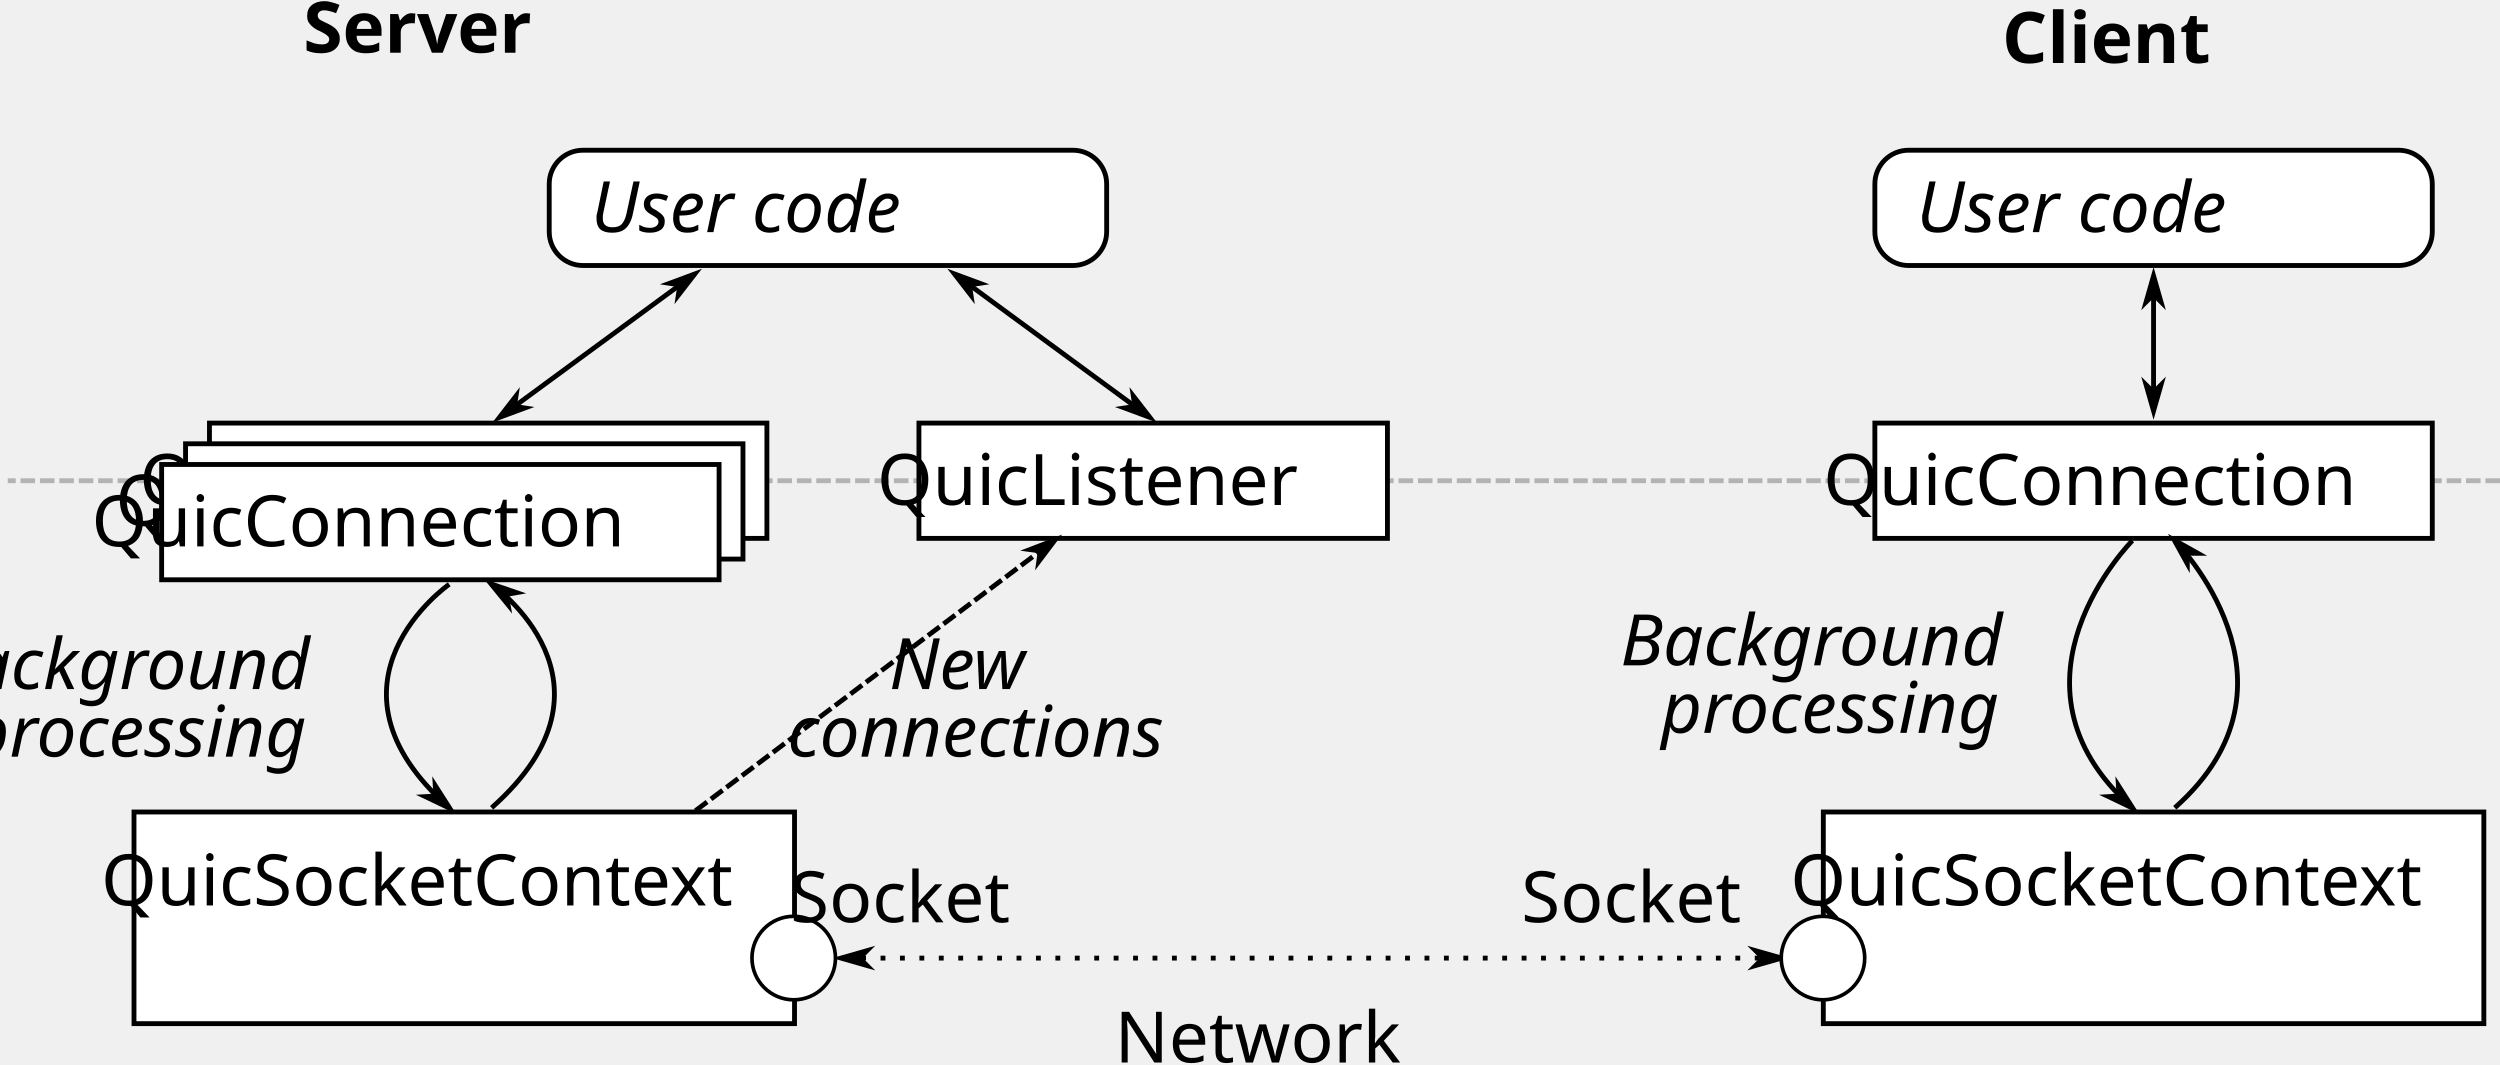
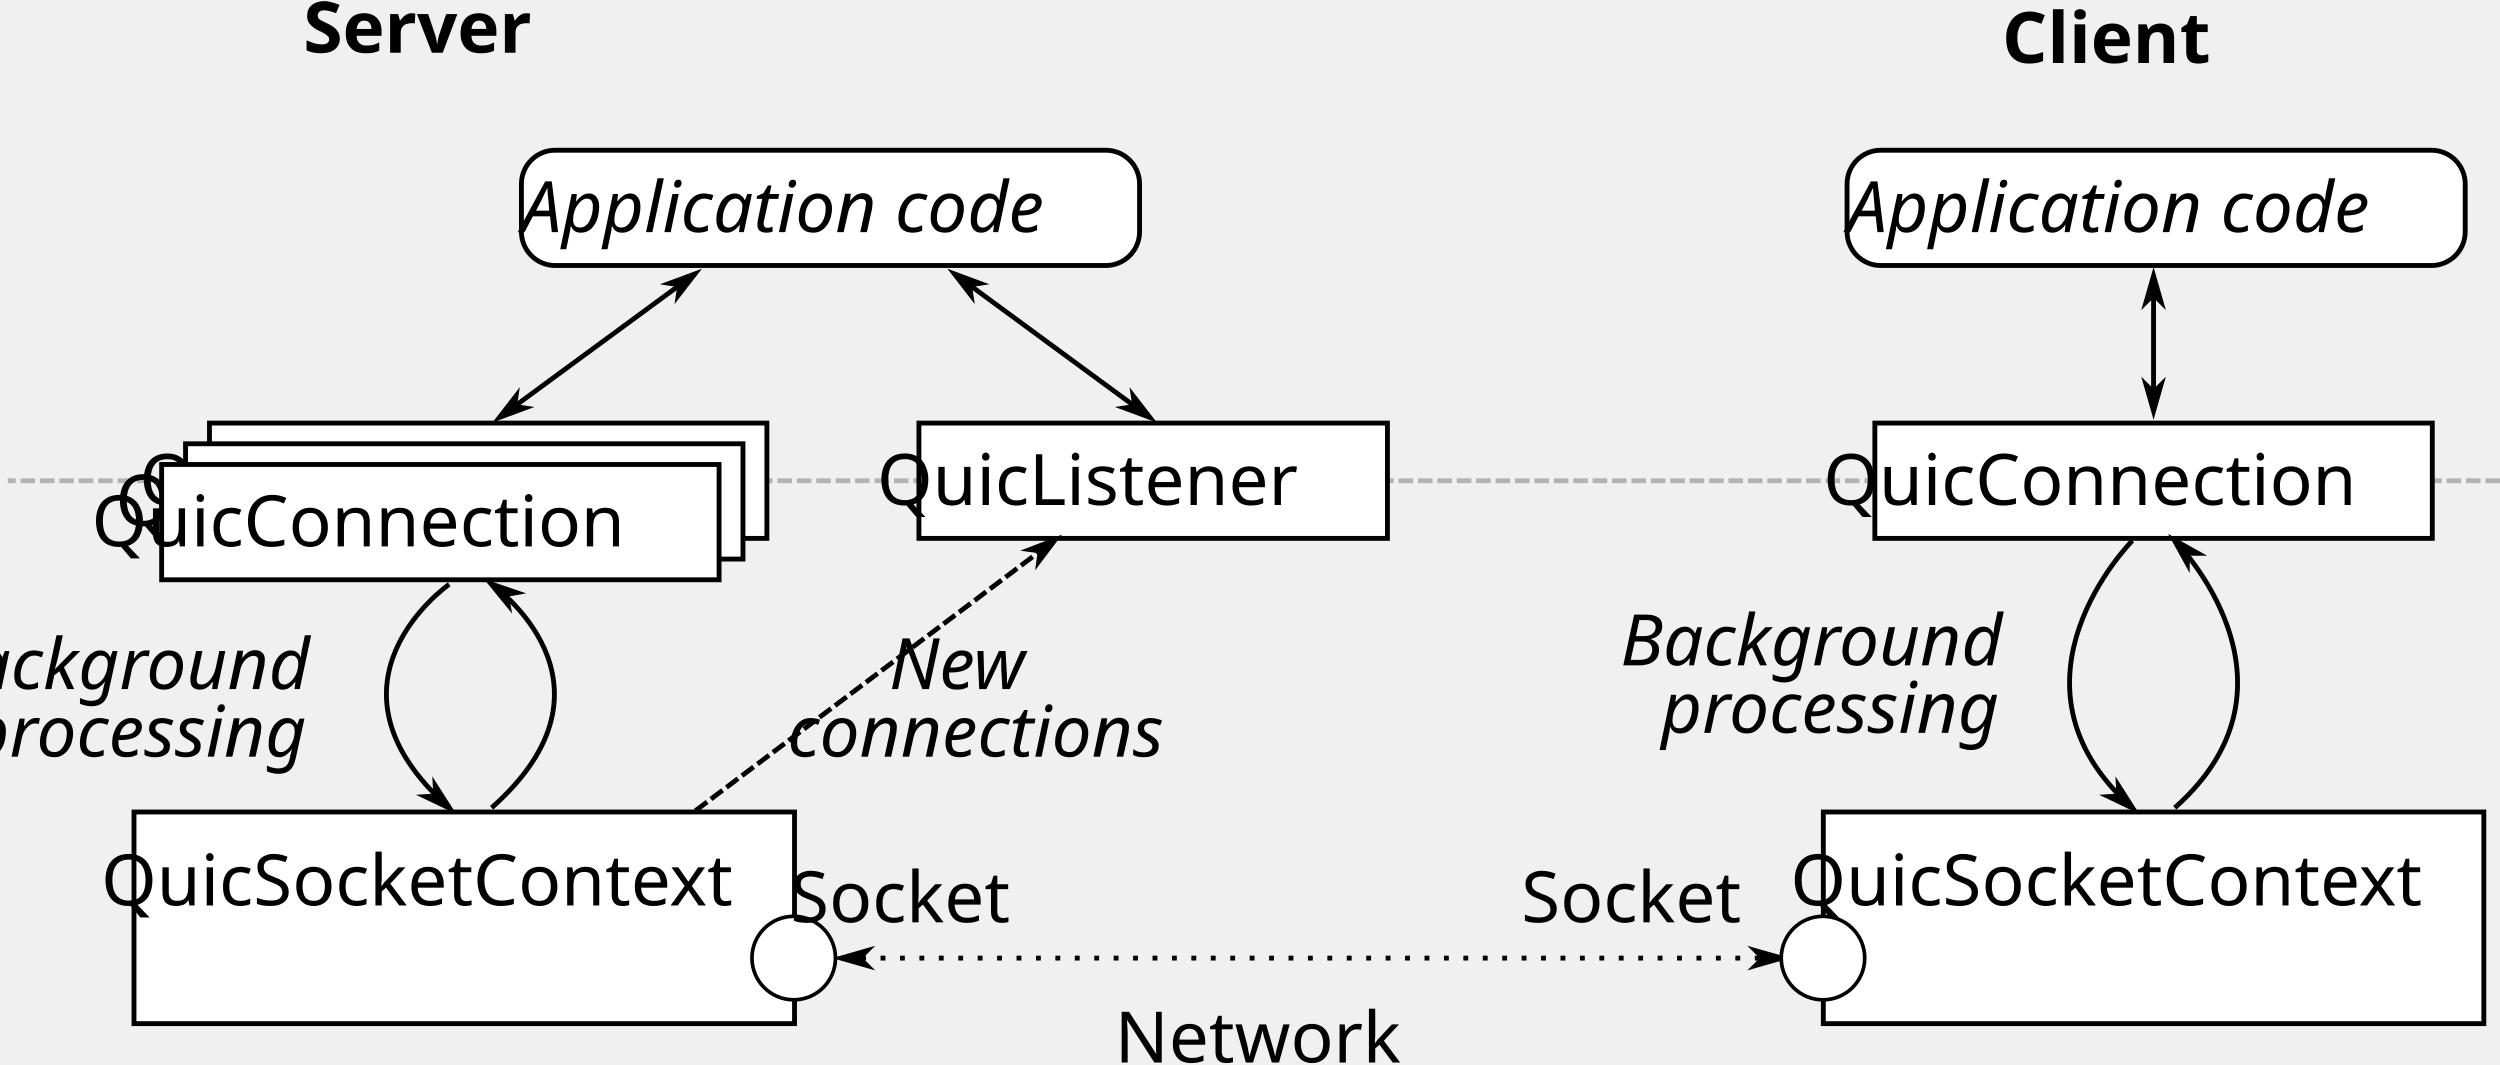
<svg xmlns="http://www.w3.org/2000/svg" width="136.407mm" height="58.062mm" viewBox="0 0 136.407 58.062" version="1.1" id="svg8">
  <defs id="defs2">
    <marker style="overflow:visible" id="marker2429" refX="0" refY="0" orient="auto">
      <path transform="matrix(-0.4,0,0,-0.4,-4,0)" style="fill:#000000;fill-opacity:1;fill-rule:evenodd;stroke:#000000;stroke-width:1pt;stroke-opacity:1" d="M 0,0 5,-5 -12.5,0 5,5 Z" id="path2427" />
    </marker>
    <marker style="overflow:visible" id="marker2347" refX="0" refY="0" orient="auto">
      <path transform="matrix(0.4,0,0,0.4,4,0)" style="fill:#000000;fill-opacity:1;fill-rule:evenodd;stroke:#000000;stroke-width:1pt;stroke-opacity:1" d="M 0,0 5,-5 -12.5,0 5,5 Z" id="path2345" />
    </marker>
    <marker style="overflow:visible" id="marker2067" refX="0" refY="0" orient="auto">
      <path transform="matrix(-0.4,0,0,-0.4,-4,0)" style="fill:#000000;fill-opacity:1;fill-rule:evenodd;stroke:#000000;stroke-width:1pt;stroke-opacity:1" d="M 0,0 5,-5 -12.5,0 5,5 Z" id="path2065" />
    </marker>
    <marker style="overflow:visible" id="marker1821" refX="0" refY="0" orient="auto">
      <path transform="matrix(-0.4,0,0,-0.4,-4,0)" style="fill:#000000;fill-opacity:1;fill-rule:evenodd;stroke:#000000;stroke-width:1pt;stroke-opacity:1" d="M 0,0 5,-5 -12.5,0 5,5 Z" id="path1819" />
    </marker>
    <marker style="overflow:visible" id="marker1811" refX="0" refY="0" orient="auto">
      <path transform="matrix(0.4,0,0,0.4,4,0)" style="fill:#000000;fill-opacity:1;fill-rule:evenodd;stroke:#000000;stroke-width:1pt;stroke-opacity:1" d="M 0,0 5,-5 -12.5,0 5,5 Z" id="path1809" />
    </marker>
    <marker style="overflow:visible" id="marker1629" refX="0" refY="0" orient="auto">
      <path transform="matrix(-0.4,0,0,-0.4,-4,0)" style="fill:#000000;fill-opacity:1;fill-rule:evenodd;stroke:#000000;stroke-width:1pt;stroke-opacity:1" d="M 0,0 5,-5 -12.5,0 5,5 Z" id="path1627" />
    </marker>
    <marker style="overflow:visible" id="marker1619" refX="0" refY="0" orient="auto">
      <path transform="matrix(0.4,0,0,0.4,4,0)" style="fill:#000000;fill-opacity:1;fill-rule:evenodd;stroke:#000000;stroke-width:1pt;stroke-opacity:1" d="M 0,0 5,-5 -12.5,0 5,5 Z" id="path1617" />
    </marker>
    <marker style="overflow:visible" id="marker1451" refX="0" refY="0" orient="auto">
      <path transform="matrix(-0.4,0,0,-0.4,-4,0)" style="fill:#000000;fill-opacity:1;fill-rule:evenodd;stroke:#000000;stroke-width:1pt;stroke-opacity:1" d="M 0,0 5,-5 -12.5,0 5,5 Z" id="path1449" />
    </marker>
    <marker style="overflow:visible" id="marker1441" refX="0" refY="0" orient="auto">
      <path transform="matrix(0.4,0,0,0.4,4,0)" style="fill:#000000;fill-opacity:1;fill-rule:evenodd;stroke:#000000;stroke-width:1pt;stroke-opacity:1" d="M 0,0 5,-5 -12.5,0 5,5 Z" id="path1439" />
    </marker>
    <marker style="overflow:visible" id="Arrow1Mstart" refX="0" refY="0" orient="auto">
      <path transform="matrix(0.4,0,0,0.4,4,0)" style="fill:#000000;fill-opacity:1;fill-rule:evenodd;stroke:#000000;stroke-width:1pt;stroke-opacity:1" d="M 0,0 5,-5 -12.5,0 5,5 Z" id="path1007" />
    </marker>
    <marker style="overflow:visible" id="Arrow1Mend" refX="0" refY="0" orient="auto">
      <path transform="matrix(-0.4,0,0,-0.4,-4,0)" style="fill:#000000;fill-opacity:1;fill-rule:evenodd;stroke:#000000;stroke-width:1pt;stroke-opacity:1" d="M 0,0 5,-5 -12.5,0 5,5 Z" id="path1010" />
    </marker>
    <marker style="overflow:visible" id="marker2627" refX="0" refY="0" orient="auto">
      <path transform="matrix(0.4,0,0,0.4,4,0)" style="fill:#000000;fill-opacity:1;fill-rule:evenodd;stroke:#000000;stroke-width:1pt;stroke-opacity:1" d="M 0,0 5,-5 -12.5,0 5,5 Z" id="path2625" />
    </marker>
    <marker style="overflow:visible" id="marker2637" refX="0" refY="0" orient="auto">
      <path transform="matrix(-0.4,0,0,-0.4,-4,0)" style="fill:#000000;fill-opacity:1;fill-rule:evenodd;stroke:#000000;stroke-width:1pt;stroke-opacity:1" d="M 0,0 5,-5 -12.5,0 5,5 Z" id="path2635" />
    </marker>
    <marker style="overflow:visible" id="marker2347-3" refX="0" refY="0" orient="auto">
      <path transform="matrix(0.4,0,0,0.4,4,0)" style="fill:#000000;fill-opacity:1;fill-rule:evenodd;stroke:#000000;stroke-width:1pt;stroke-opacity:1" d="M 0,0 5,-5 -12.5,0 5,5 Z" id="path2345-8" />
    </marker>
    <marker style="overflow:visible" id="marker2429-5" refX="0" refY="0" orient="auto">
      <path transform="matrix(-0.4,0,0,-0.4,-4,0)" style="fill:#000000;fill-opacity:1;fill-rule:evenodd;stroke:#000000;stroke-width:1pt;stroke-opacity:1" d="M 0,0 5,-5 -12.5,0 5,5 Z" id="path2427-6" />
    </marker>
  </defs>
  <g id="layer1" transform="translate(-12.75282,5.172598)">
    <path style="fill:#b3b3b3;stroke:#b3b3b3;stroke-width:0.265;stroke-linecap:butt;stroke-linejoin:miter;stroke-miterlimit:4;stroke-dasharray:0.794, 0.265;stroke-dashoffset:0;stroke-opacity:1" d="M 149.16,21.058 H 13.177" id="path2201" />
    <text xml:space="preserve" style="font-size:3.528px;line-height:1.25;font-family:sans-serif;-inkscape-font-specification:sans-serif;letter-spacing:0px;stroke-width:0.265" x="37.19" y="33.547" id="text835">
      <tspan id="tspan833" x="37.19" y="33.547" style="stroke-width:0.265" />
    </text>
    <text xml:space="preserve" style="font-style:normal;font-variant:normal;font-weight:bold;font-stretch:normal;font-size:3.881px;line-height:1.25;font-family:sans-serif;-inkscape-font-specification:'sans-serif Bold';text-align:center;letter-spacing:0px;text-anchor:middle;stroke-width:0.265" x="38.059" y="-2.297" id="text855">
      <tspan id="tspan853" x="38.059" y="-2.297" style="font-style:normal;font-variant:normal;font-weight:bold;font-stretch:normal;font-family:sans-serif;-inkscape-font-specification:'sans-serif Bold';stroke-width:0.265">Server</tspan>
    </text>
    <text xml:space="preserve" style="font-style:normal;font-variant:normal;font-weight:bold;font-stretch:normal;font-size:3.881px;line-height:1.25;font-family:sans-serif;-inkscape-font-specification:'sans-serif Bold';text-align:center;letter-spacing:0px;text-anchor:middle;stroke-width:0.265" x="130.203" y="-1.733" id="text859">
      <tspan id="tspan857" x="130.203" y="-1.733" style="font-style:normal;font-variant:normal;font-weight:bold;font-stretch:normal;font-family:sans-serif;-inkscape-font-specification:'sans-serif Bold';stroke-width:0.265">Client</tspan>
    </text>
    <path style="fill:none;stroke:#000000;stroke-width:0.265;stroke-linecap:butt;stroke-linejoin:miter;stroke-miterlimit:4;stroke-dasharray:0.265, 0.795;stroke-dashoffset:0;stroke-opacity:1;marker-start:url(#marker1811);marker-end:url(#marker2067)" d="m 58.678,47.104 h 51.244" id="path904" />
    <rect style="fill:#ffffff;stroke:#000000;stroke-width:0.265;stroke-miterlimit:4;stroke-dasharray:none;stroke-dashoffset:0" id="rect979" width="36.04" height="11.548" x="20.064" y="39.132" />
    <text xml:space="preserve" style="font-style:normal;font-variant:normal;font-weight:normal;font-stretch:normal;font-size:3.881px;line-height:1.25;font-family:sans-serif;-inkscape-font-specification:sans-serif;text-align:center;letter-spacing:0px;text-anchor:middle;stroke-width:0.265" x="38.026" y="44.232" id="text983">
      <tspan id="tspan981" x="38.026" y="44.232" style="font-style:normal;font-variant:normal;font-weight:normal;font-stretch:normal;font-family:sans-serif;-inkscape-font-specification:sans-serif;stroke-width:0.265">QuicSocketContext</tspan>
    </text>
    <circle style="fill:#ffffff;stroke:#000000;stroke-width:0.2" id="path887" cx="56.06" cy="47.102" r="2.278" />
    <rect style="fill:#ffffff;stroke:#000000;stroke-width:0.265;stroke-miterlimit:4;stroke-dasharray:none;stroke-dashoffset:0" id="rect964" width="36.04" height="11.548" x="112.238" y="39.132" />
    <text xml:space="preserve" style="font-style:normal;font-variant:normal;font-weight:normal;font-stretch:normal;font-size:3.881px;line-height:1.25;font-family:sans-serif;-inkscape-font-specification:sans-serif;text-align:center;letter-spacing:0px;text-anchor:middle;stroke-width:0.265" x="130.199" y="44.232" id="text908">
      <tspan id="tspan906" x="130.199" y="44.232" style="font-style:normal;font-variant:normal;font-weight:normal;font-stretch:normal;font-family:sans-serif;-inkscape-font-specification:sans-serif;stroke-width:0.265">QuicSocketContext</tspan>
    </text>
    <text xml:space="preserve" style="font-style:normal;font-variant:normal;font-weight:normal;font-stretch:normal;font-size:3.881px;line-height:1.25;font-family:sans-serif;-inkscape-font-specification:sans-serif;text-align:center;letter-spacing:0px;text-anchor:middle;stroke-width:0.265" x="104.278" y="45.151" id="text898">
      <tspan id="tspan896" x="104.278" y="45.151" style="font-style:normal;font-variant:normal;font-weight:normal;font-stretch:normal;font-family:sans-serif;-inkscape-font-specification:sans-serif;stroke-width:0.265">Socket</tspan>
    </text>
    <circle style="fill:#ffffff;stroke:#000000;stroke-width:0.2" id="circle900" cx="112.219" cy="47.102" r="2.278" />
    <text xml:space="preserve" style="font-style:normal;font-variant:normal;font-weight:normal;font-stretch:normal;font-size:3.881px;line-height:1.25;font-family:sans-serif;-inkscape-font-specification:sans-serif;text-align:center;letter-spacing:0px;text-anchor:middle;stroke-width:0.265" x="83.906" y="52.8" id="text920">
      <tspan id="tspan918" x="83.906" y="52.8" style="font-style:normal;font-variant:normal;font-weight:normal;font-stretch:normal;font-family:sans-serif;-inkscape-font-specification:sans-serif;text-align:center;text-anchor:middle;stroke-width:0.265">Network</tspan>
    </text>
    <g id="g933" transform="translate(69.2602,2.252907)">
      <rect style="fill:#ffffff;stroke:#000000;stroke-width:0.265;stroke-miterlimit:4;stroke-dasharray:none;stroke-dashoffset:0" id="rect924" width="30.415" height="6.291" x="45.79" y="15.659" />
      <text xml:space="preserve" style="font-style:normal;font-variant:normal;font-weight:normal;font-stretch:normal;font-size:3.881px;line-height:1.25;font-family:sans-serif;-inkscape-font-specification:sans-serif;text-align:center;letter-spacing:0px;text-anchor:middle;stroke-width:0.265" x="61.057" y="20.128" id="text928">
        <tspan id="tspan926" x="61.057" y="20.128" style="font-style:normal;font-variant:normal;font-weight:normal;font-stretch:normal;font-family:sans-serif;-inkscape-font-specification:sans-serif;stroke-width:0.265">QuicConnection</tspan>
      </text>
    </g>
    <g id="g962" transform="translate(-3.785718,-11.50204)">
      <rect style="fill:#ffffff;stroke:#000000;stroke-width:0.265;stroke-miterlimit:4;stroke-dasharray:none;stroke-dashoffset:0" id="rect948" width="25.563" height="6.291" x="66.678" y="29.414" />
      <text xml:space="preserve" style="font-style:normal;font-variant:normal;font-weight:normal;font-stretch:normal;font-size:3.881px;line-height:1.25;font-family:sans-serif;-inkscape-font-specification:sans-serif;text-align:center;letter-spacing:0px;text-anchor:middle;stroke-width:0.265" x="79.409" y="33.883" id="text952">
        <tspan id="tspan950" x="79.409" y="33.883" style="font-style:normal;font-variant:normal;font-weight:normal;font-stretch:normal;font-family:sans-serif;-inkscape-font-specification:sans-serif;stroke-width:0.265">QuicListener</tspan>
      </text>
    </g>
    <text xml:space="preserve" style="font-style:normal;font-variant:normal;font-weight:normal;font-stretch:normal;font-size:3.881px;line-height:1.25;font-family:sans-serif;-inkscape-font-specification:sans-serif;text-align:center;letter-spacing:0px;text-anchor:middle;stroke-width:0.265" x="64.387" y="45.151" id="text989">
      <tspan id="tspan987" x="64.387" y="45.151" style="font-style:normal;font-variant:normal;font-weight:normal;font-stretch:normal;font-family:sans-serif;-inkscape-font-specification:sans-serif;stroke-width:0.265">Socket</tspan>
    </text>
    <g id="g1359" transform="translate(0.2309079)">
      <path style="fill:none;stroke:#000000;stroke-width:0.265px;stroke-linecap:butt;stroke-linejoin:miter;stroke-opacity:1;marker-start:url(#Arrow1Mstart)" d="m 131.183,24.325 c 0,0 7.71,7.753 0,14.578" id="path997" />
      <path style="fill:none;stroke:#000000;stroke-width:0.265px;stroke-linecap:butt;stroke-linejoin:miter;stroke-opacity:1;marker-end:url(#Arrow1Mend)" d="m 128.87,24.325 c 0,0 -7.71,7.753 0,14.578" id="path999" />
    </g>
    <g id="g1585" transform="translate(-29.15556,0.8192935)">
      <g id="g938" transform="translate(7.546978,1.433614)">
        <rect style="fill:#ffffff;stroke:#000000;stroke-width:0.265;stroke-miterlimit:4;stroke-dasharray:none;stroke-dashoffset:0" id="rect922" width="30.415" height="6.291" x="45.79" y="15.659" />
        <text xml:space="preserve" style="font-style:normal;font-variant:normal;font-weight:normal;font-stretch:normal;font-size:3.881px;line-height:1.25;font-family:sans-serif;-inkscape-font-specification:sans-serif;text-align:center;letter-spacing:0px;text-anchor:middle;stroke-width:0.265" x="61.057" y="20.128" id="text912">
          <tspan id="tspan910" x="61.057" y="20.128" style="font-style:normal;font-variant:normal;font-weight:normal;font-stretch:normal;font-family:sans-serif;-inkscape-font-specification:sans-serif;stroke-width:0.265">QuicConnection</tspan>
        </text>
      </g>
      <g id="g946" transform="translate(6.242521,2.563058)">
        <rect style="fill:#ffffff;stroke:#000000;stroke-width:0.265;stroke-miterlimit:4;stroke-dasharray:none;stroke-dashoffset:0" id="rect940" width="30.415" height="6.291" x="45.79" y="15.659" />
        <text xml:space="preserve" style="font-style:normal;font-variant:normal;font-weight:normal;font-stretch:normal;font-size:3.881px;line-height:1.25;font-family:sans-serif;-inkscape-font-specification:sans-serif;text-align:center;letter-spacing:0px;text-anchor:middle;stroke-width:0.265" x="61.057" y="20.128" id="text944">
          <tspan id="tspan942" x="61.057" y="20.128" style="font-style:normal;font-variant:normal;font-weight:normal;font-stretch:normal;font-family:sans-serif;-inkscape-font-specification:sans-serif;stroke-width:0.265">QuicConnection</tspan>
        </text>
      </g>
      <g id="g1571" transform="translate(4.938058,3.692502)">
        <rect style="fill:#ffffff;stroke:#000000;stroke-width:0.265;stroke-miterlimit:4;stroke-dasharray:none;stroke-dashoffset:0" id="rect1565" width="30.415" height="6.291" x="45.79" y="15.659" />
        <text xml:space="preserve" style="font-style:normal;font-variant:normal;font-weight:normal;font-stretch:normal;font-size:3.881px;line-height:1.25;font-family:sans-serif;-inkscape-font-specification:sans-serif;text-align:center;letter-spacing:0px;text-anchor:middle;stroke-width:0.265" x="61.057" y="20.128" id="text1569">
          <tspan id="tspan1567" x="61.057" y="20.128" style="font-style:normal;font-variant:normal;font-weight:normal;font-stretch:normal;font-family:sans-serif;-inkscape-font-specification:sans-serif;stroke-width:0.265">QuicConnection</tspan>
        </text>
      </g>
    </g>
    <g id="g1615" transform="translate(-91.60663)">
      <path style="fill:none;stroke:#000000;stroke-width:0.265px;stroke-linecap:butt;stroke-linejoin:miter;stroke-opacity:1;marker-start:url(#marker1619)" d="m 131.183,26.708 c 0,0 7.71,5.37 0,12.195" id="path1611" />
      <path style="fill:none;stroke:#000000;stroke-width:0.265px;stroke-linecap:butt;stroke-linejoin:miter;stroke-opacity:1;marker-end:url(#marker1629)" d="m 128.87,26.708 c 0,0 -7.71,5.37 0,12.195" id="path1613" />
    </g>
    <text xml:space="preserve" style="font-style:normal;font-variant:normal;font-weight:normal;font-stretch:normal;font-size:3.881px;line-height:0.95;font-family:sans-serif;-inkscape-font-specification:sans-serif;text-align:center;letter-spacing:0px;text-anchor:middle;stroke-width:0.265" x="115.126" y="31.129" id="text1723">
      <tspan id="tspan1721" x="115.126" y="31.129" style="font-style:italic;font-variant:normal;font-weight:normal;font-stretch:normal;font-family:sans-serif;-inkscape-font-specification:'sans-serif Italic';stroke-width:0.265">Background</tspan>
      <tspan x="115.126" y="34.815" style="font-style:italic;font-variant:normal;font-weight:normal;font-stretch:normal;font-family:sans-serif;-inkscape-font-specification:'sans-serif Italic';stroke-width:0.265" id="tspan1727">processing</tspan>
    </text>
    <text xml:space="preserve" style="font-style:normal;font-variant:normal;font-weight:normal;font-stretch:normal;font-size:3.881px;line-height:0.95;font-family:sans-serif;-inkscape-font-specification:sans-serif;text-align:center;letter-spacing:0px;text-anchor:middle;stroke-width:0.265" x="22.77" y="32.425" id="text1753">
      <tspan id="tspan1749" x="22.77" y="32.425" style="font-style:italic;font-variant:normal;font-weight:normal;font-stretch:normal;font-family:sans-serif;-inkscape-font-specification:'sans-serif Italic';stroke-width:0.265">Background</tspan>
      <tspan x="22.77" y="36.112" style="font-style:italic;font-variant:normal;font-weight:normal;font-stretch:normal;font-family:sans-serif;-inkscape-font-specification:'sans-serif Italic';stroke-width:0.265" id="tspan1751">processing</tspan>
    </text>
    <g id="g1807" transform="translate(-76.68062)">
      <path style="fill:none;stroke:#000000;stroke-width:0.265;stroke-linecap:butt;stroke-linejoin:miter;stroke-miterlimit:4;stroke-dasharray:0.794, 0.265;stroke-dashoffset:0;stroke-opacity:1;marker-end:url(#marker1821)" d="M 127.379,39.062 146.969,24.308" id="path2041" />
    </g>
    <text xml:space="preserve" style="font-style:normal;font-variant:normal;font-weight:normal;font-stretch:normal;font-size:3.881px;line-height:0.95;font-family:sans-serif;-inkscape-font-specification:sans-serif;text-align:center;letter-spacing:0px;text-anchor:middle;stroke-width:0.265" x="68.501" y="32.425" id="text2059">
      <tspan x="68.501" y="32.425" style="font-style:italic;font-variant:normal;font-weight:normal;font-stretch:normal;font-family:sans-serif;-inkscape-font-specification:'sans-serif Italic';stroke-width:0.265" id="tspan2057">New</tspan>
      <tspan x="68.501" y="36.112" style="font-style:italic;font-variant:normal;font-weight:normal;font-stretch:normal;font-family:sans-serif;-inkscape-font-specification:'sans-serif Italic';stroke-width:0.265" id="tspan2063">connections</tspan>
    </text>
-     <g id="g2335">
-       <g id="g2295" transform="translate(69.2602,-12.63525)">
-         <rect style="fill:#ffffff;stroke:#000000;stroke-width:0.265;stroke-miterlimit:4;stroke-dasharray:none;stroke-dashoffset:0" id="rect2289" width="30.415" height="6.291" x="45.79" y="15.659" ry="1.842" />
-         <text xml:space="preserve" style="font-style:italic;font-variant:normal;font-weight:normal;font-stretch:normal;font-size:3.881px;line-height:1.25;font-family:sans-serif;-inkscape-font-specification:'sans-serif Italic';text-align:center;letter-spacing:0px;text-anchor:middle;stroke-width:0.265" x="61.057" y="20.128" id="text2293">
-           <tspan id="tspan2291" x="61.057" y="20.128" style="font-style:italic;font-variant:normal;font-weight:normal;font-stretch:normal;font-family:sans-serif;-inkscape-font-specification:'sans-serif Italic';stroke-width:0.265">User code</tspan>
-         </text>
-       </g>
-     </g>
-     <g id="g2341" transform="translate(1.042594)">
-       <g id="g2329" transform="translate(-4.112774,-12.63525)">
-         <rect style="fill:#ffffff;stroke:#000000;stroke-width:0.265;stroke-miterlimit:4;stroke-dasharray:none;stroke-dashoffset:0" id="rect2323" width="30.415" height="6.291" x="45.79" y="15.659" ry="1.842" />
-         <text xml:space="preserve" style="font-style:italic;font-variant:normal;font-weight:normal;font-stretch:normal;font-size:3.881px;line-height:1.25;font-family:sans-serif;-inkscape-font-specification:'sans-serif Italic';text-align:center;letter-spacing:0px;text-anchor:middle;stroke-width:0.265" x="61.057" y="20.128" id="text2327">
-           <tspan id="tspan2325" x="61.057" y="20.128" style="font-style:italic;font-variant:normal;font-weight:normal;font-stretch:normal;font-family:sans-serif;-inkscape-font-specification:'sans-serif Italic';stroke-width:0.265">User code</tspan>
-         </text>
-       </g>
-     </g>
+     <rect style="fill:#ffffff;stroke:#000000;stroke-width:0.265;stroke-miterlimit:4;stroke-dasharray:none;stroke-dashoffset:0" id="rect1045" width="33.728" height="6.291" x="113.533" y="3.024" ry="1.842" />
+     <text xml:space="preserve" style="font-style:italic;font-variant:normal;font-weight:normal;font-stretch:normal;font-size:3.881px;line-height:1.25;font-family:sans-serif;-inkscape-font-specification:'sans-serif Italic';text-align:center;letter-spacing:0px;text-anchor:middle;stroke-width:0.265" x="130.318" y="7.493" id="text2293">
+       <tspan id="tspan2291" x="130.318" y="7.493" style="font-style:italic;font-variant:normal;font-weight:normal;font-stretch:normal;font-family:sans-serif;-inkscape-font-specification:'sans-serif Italic';stroke-width:0.265">Application code</tspan>
+     </text>
+     <rect style="fill:#ffffff;stroke:#000000;stroke-width:0.265;stroke-miterlimit:4;stroke-dasharray:none;stroke-dashoffset:0" id="rect2323" width="33.728" height="6.291" x="41.203" y="3.024" ry="1.842" />
+     <text xml:space="preserve" style="font-style:italic;font-variant:normal;font-weight:normal;font-stretch:normal;font-size:3.881px;line-height:1.25;font-family:sans-serif;-inkscape-font-specification:'sans-serif Italic';text-align:center;letter-spacing:0px;text-anchor:middle;stroke-width:0.265" x="57.987" y="7.493" id="text2327">
+       <tspan id="tspan2325" x="57.987" y="7.493" style="font-style:italic;font-variant:normal;font-weight:normal;font-stretch:normal;font-family:sans-serif;-inkscape-font-specification:'sans-serif Italic';stroke-width:0.265">Application code</tspan>
+     </text>
    <path style="fill:none;stroke:#000000;stroke-width:0.265px;stroke-linecap:butt;stroke-linejoin:miter;stroke-opacity:1;marker-start:url(#marker2347);marker-end:url(#marker2429)" d="M 130.257,9.92 V 17.208" id="path2343" />
    <path style="fill:none;stroke:#000000;stroke-width:0.265px;stroke-linecap:butt;stroke-linejoin:miter;stroke-opacity:1;marker-start:url(#marker2347-3);marker-end:url(#marker2429-5)" d="M 50.634,9.797 40.037,17.577" id="path2343-1" />
    <path style="fill:none;stroke:#000000;stroke-width:0.265px;stroke-linecap:butt;stroke-linejoin:miter;stroke-opacity:1;marker-start:url(#marker2627);marker-end:url(#marker2637)" d="M 64.863,9.797 75.46,17.577" id="path2623" />
  </g>
</svg>
